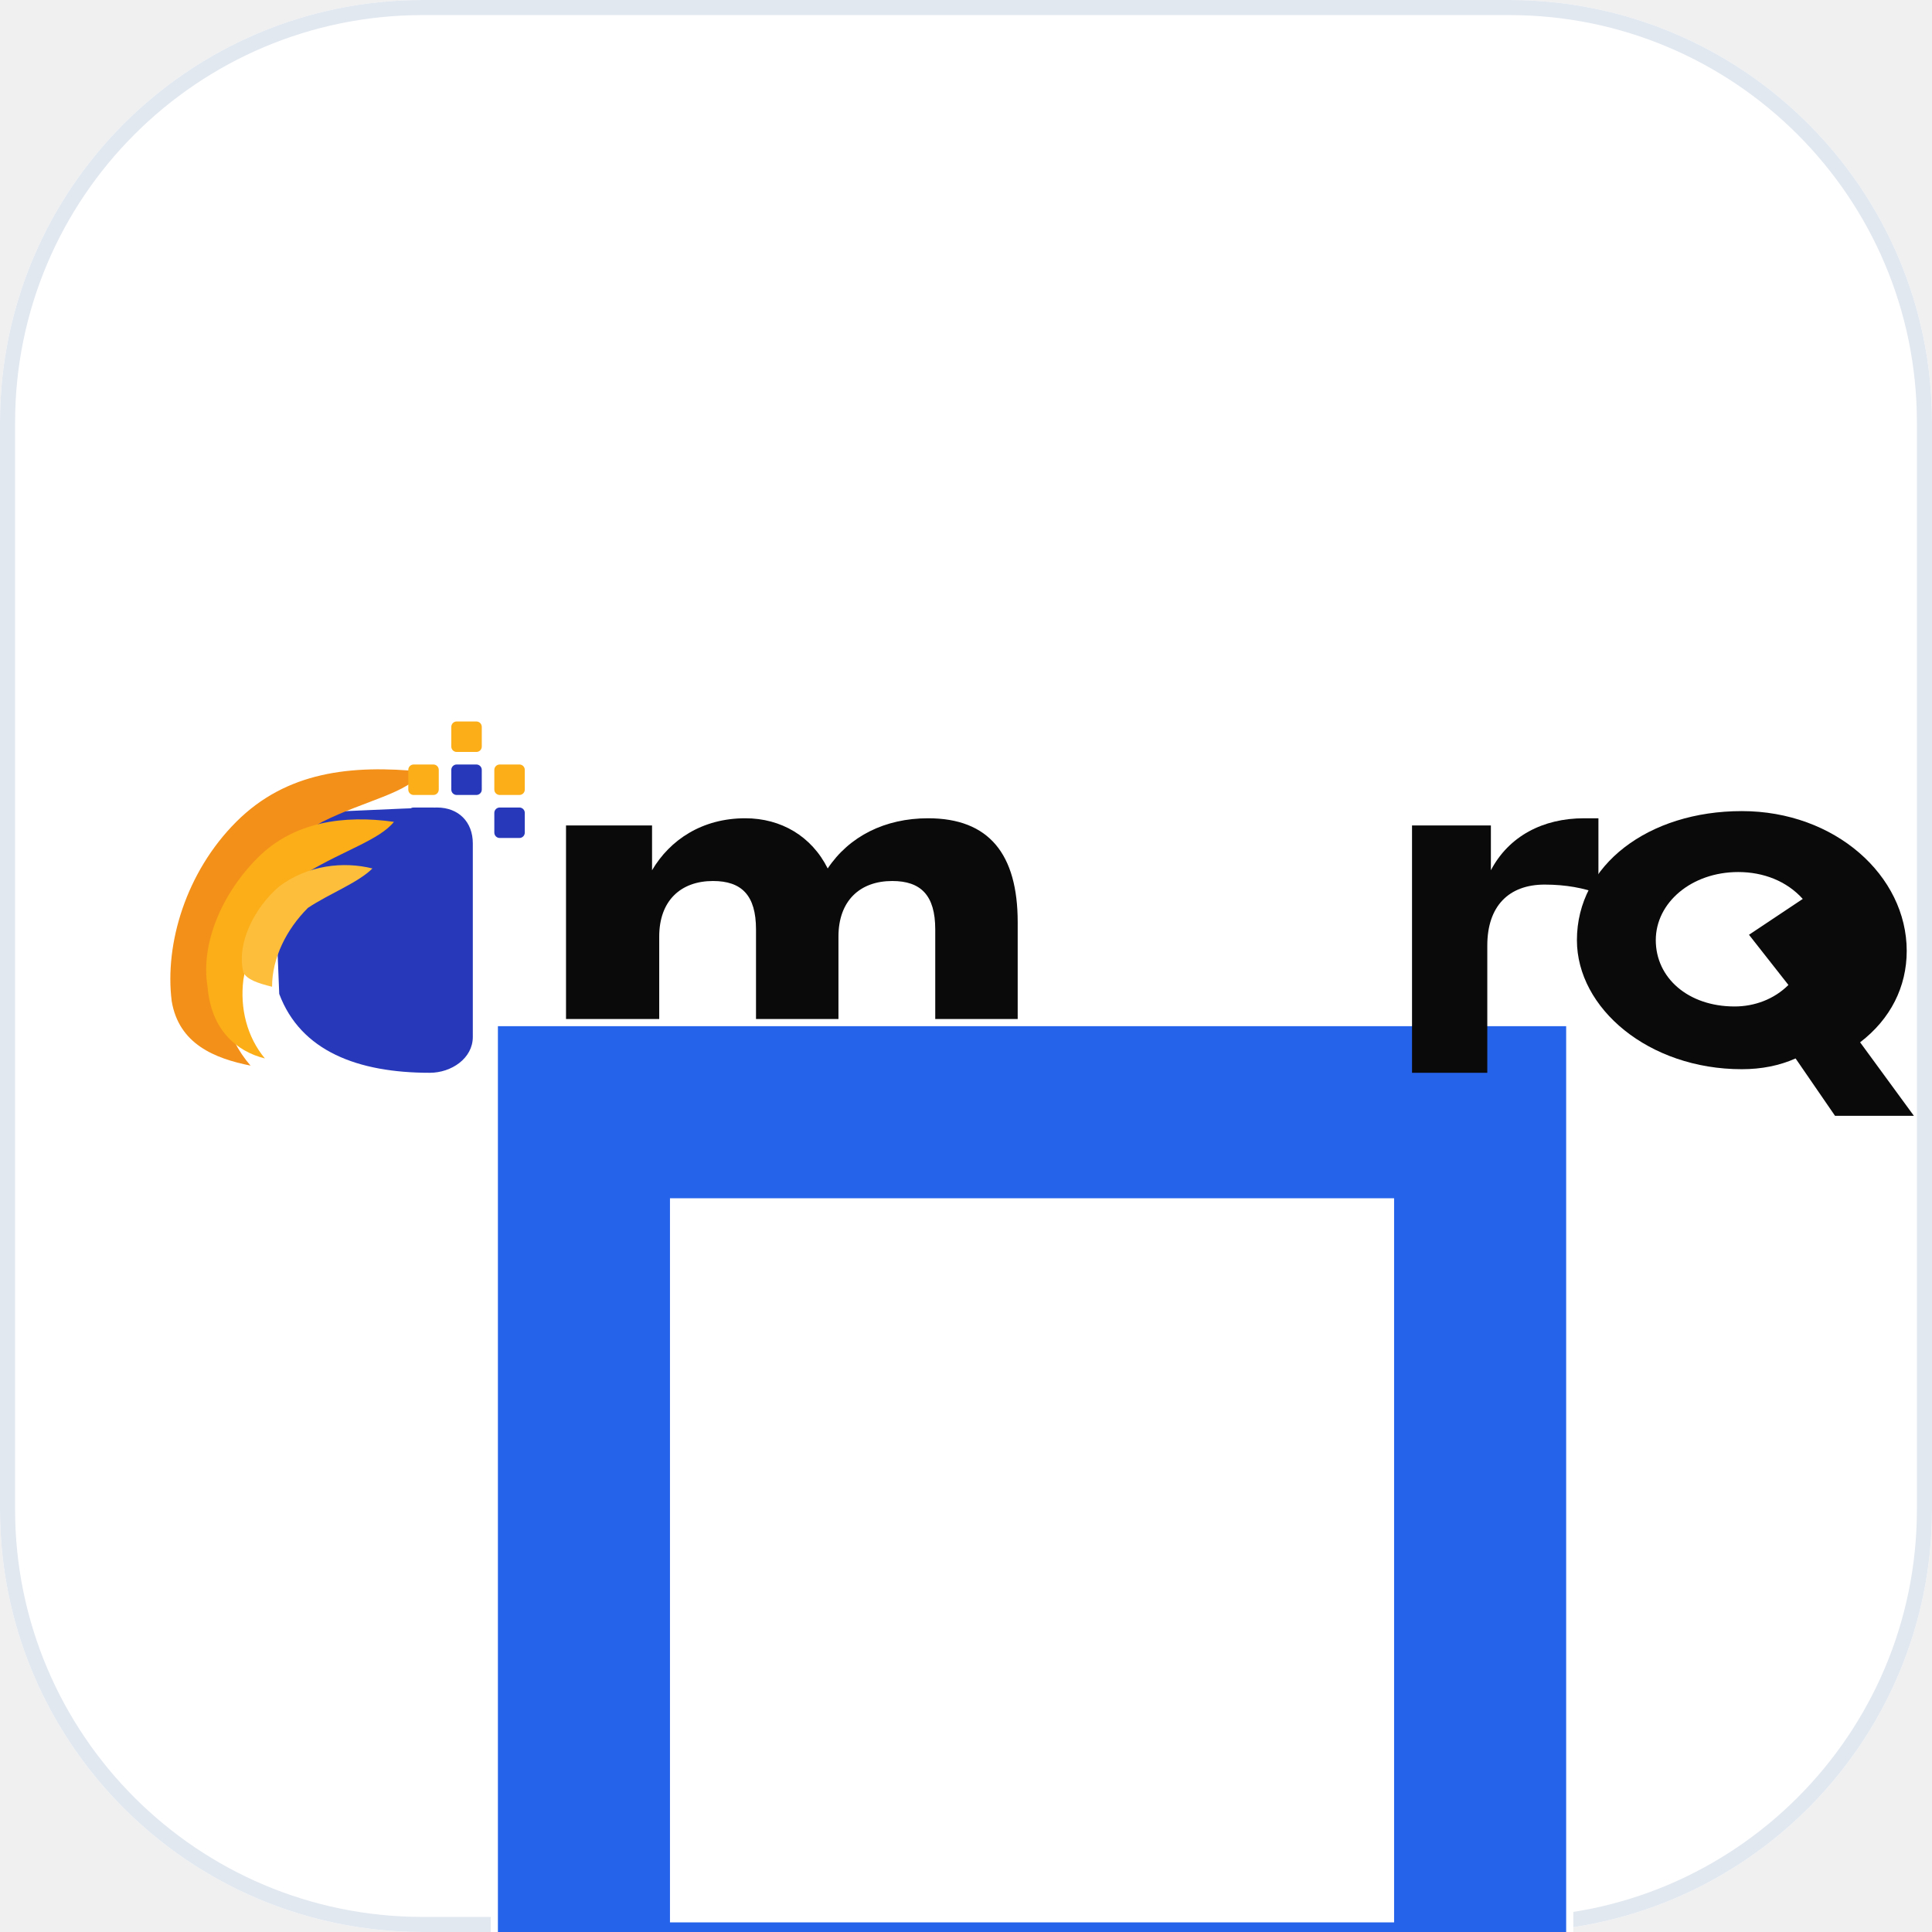
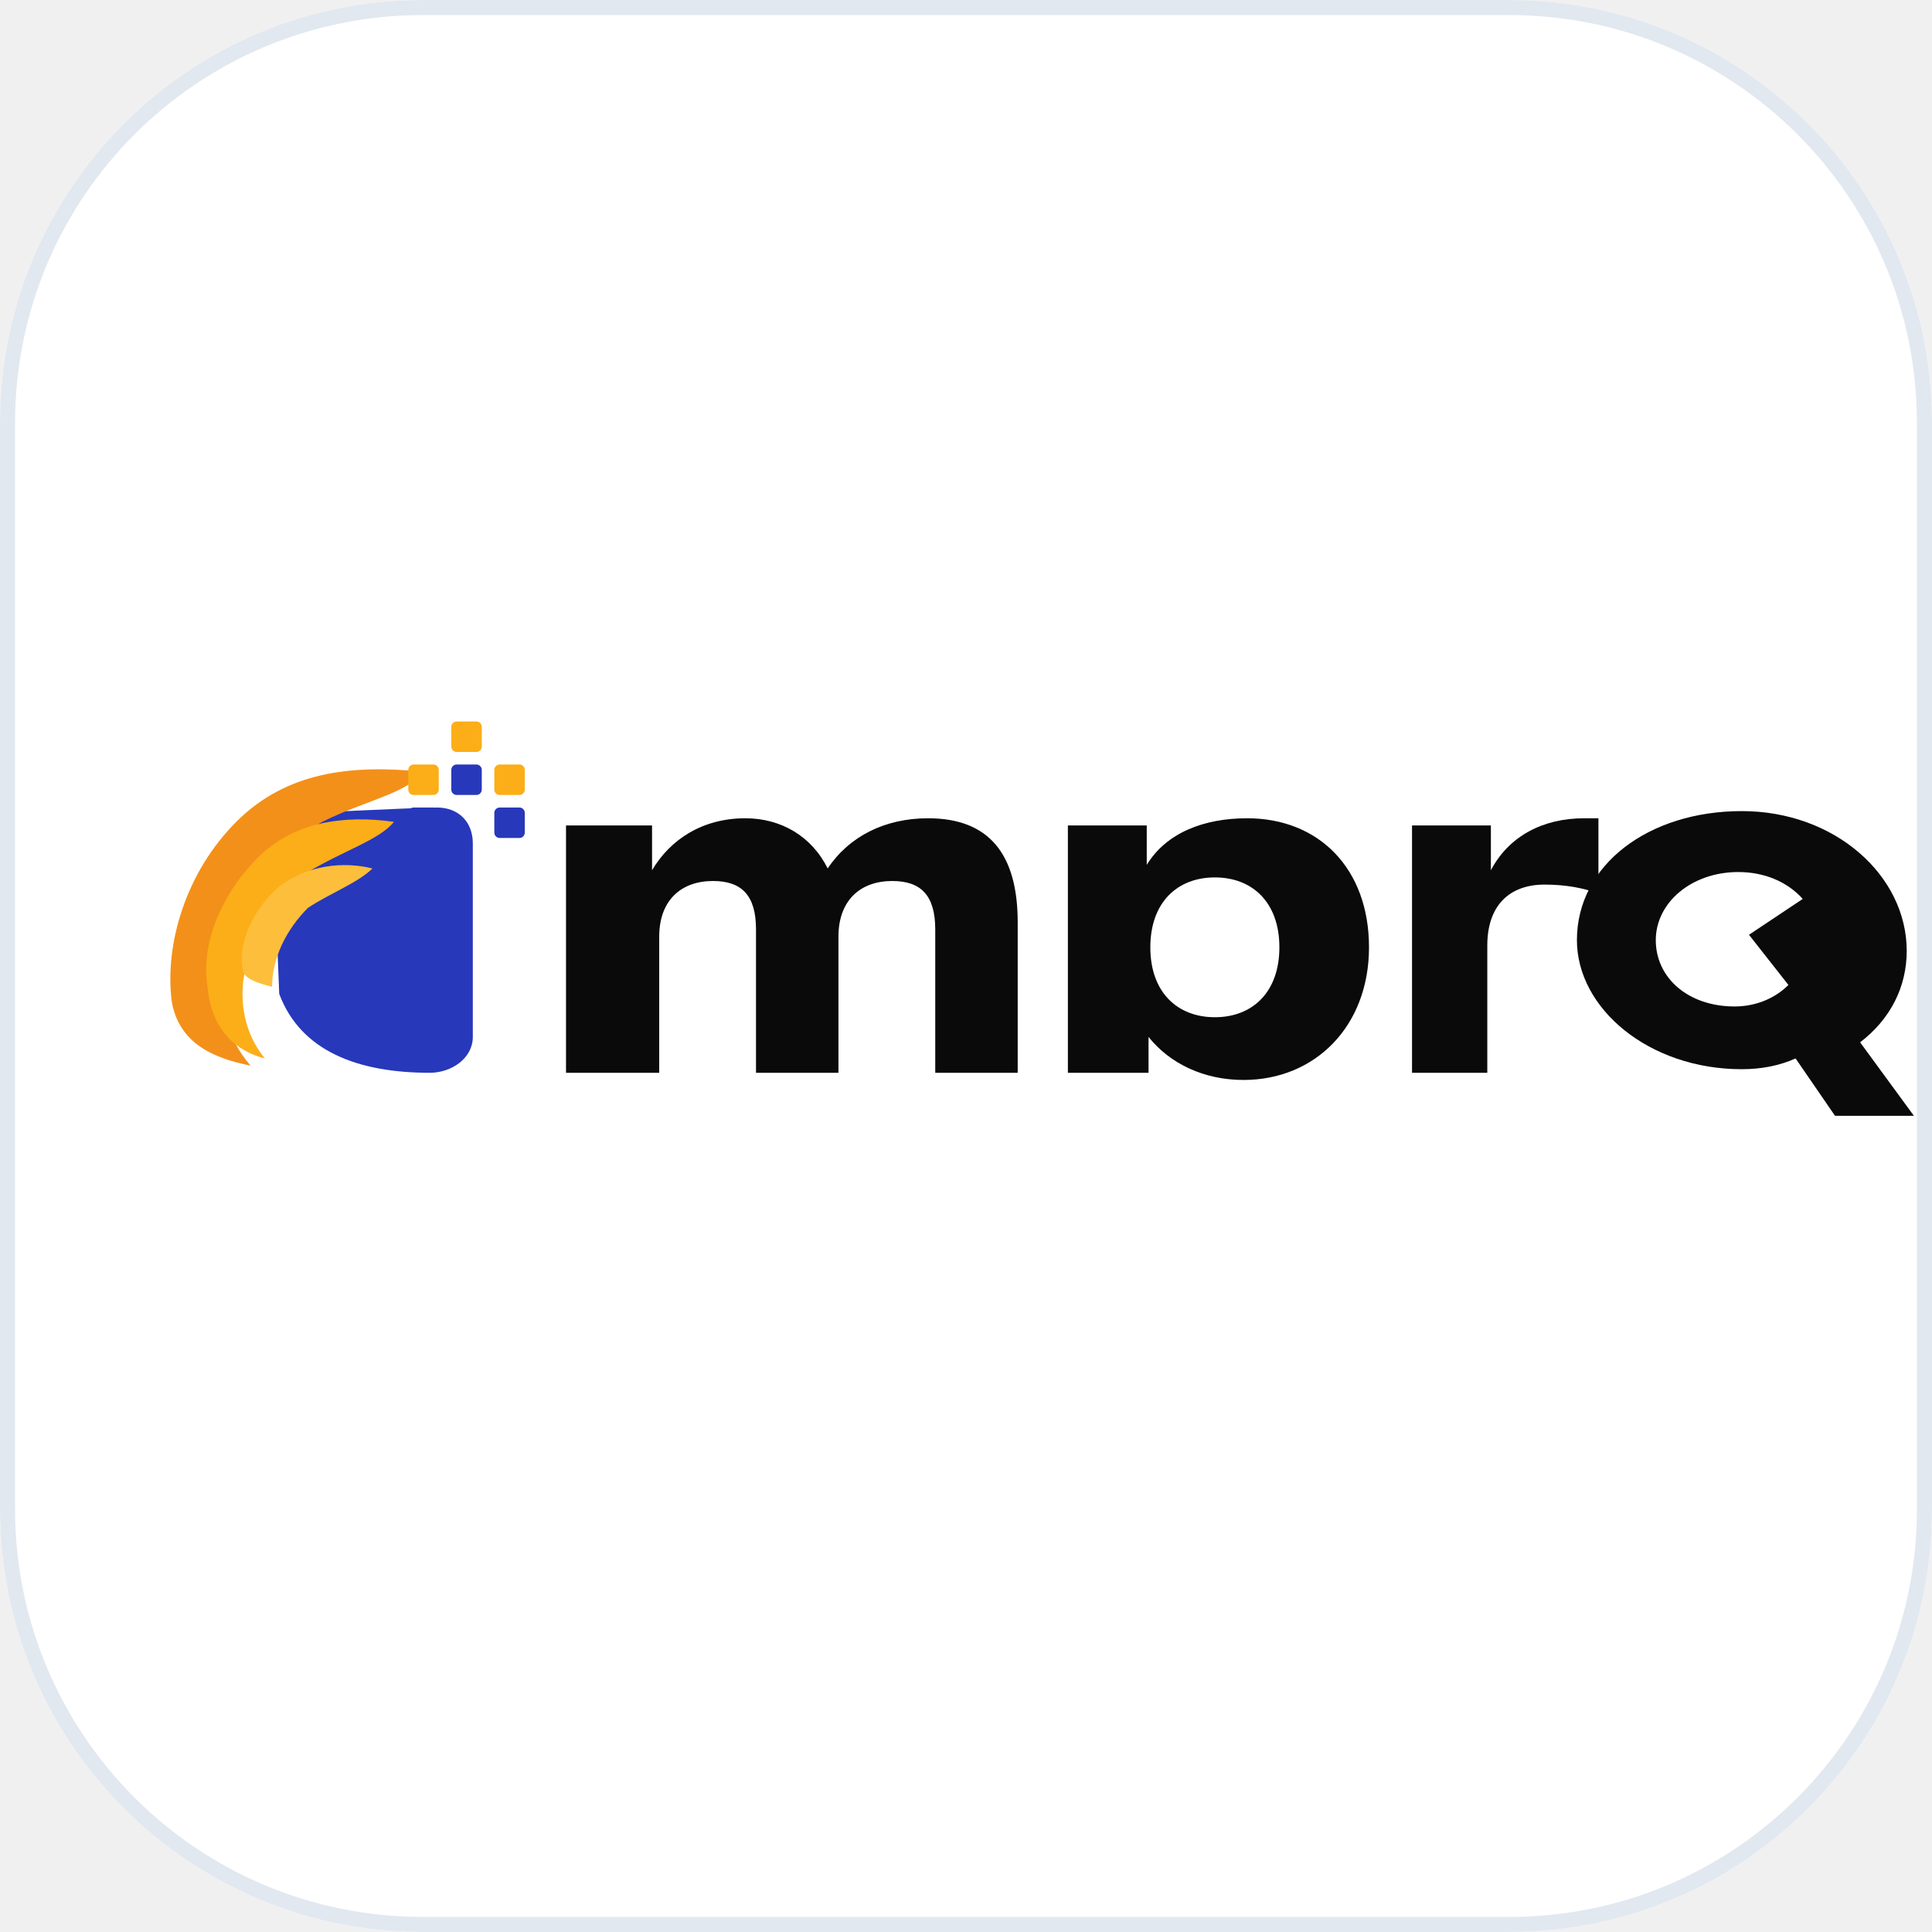
<svg xmlns="http://www.w3.org/2000/svg" viewBox="0 0 512 512" width="512" height="512">
  <defs>
    <filter id="softShadow" x="-10%" y="-10%" width="120%" height="120%">
      <feDropShadow dx="0" dy="8" stdDeviation="16" flood-color="#000000" flood-opacity="0.08" />
    </filter>
  </defs>
  <rect width="512" height="512" rx="112" fill="#FFFFFF" />
  <rect x="2" y="2" width="508" height="508" rx="110" fill="none" stroke="#E2E8F0" stroke-width="4" />
  <g transform="translate(36, 176) scale(0.95)">
    <g id="emblem">
      <path d="M38 42 C38 42, 78 40, 84 40 C90 40, 94 44, 94 50 L94 104 C94 110, 88 114, 82 114 C62 114, 46 108, 40 92 Z" fill="#2738BA" />
      <path d="M10 94 C8 78, 14 58, 28 44 C42 30, 60 28, 80 30 C76 36, 64 38, 52 44 C38 52, 28 66, 24 82 C22 92, 25 104, 32 112 C22 110, 12 106, 10 94 Z" fill="#F39019" />
      <path d="M20 90 C18 78, 24 64, 34 54 C44 44, 58 42, 72 44 C68 49, 58 52, 48 58 C38 65, 32 76, 30 88 C29 96, 31 104, 36 110 C28 108, 21 102, 20 90 Z" fill="#FBAE17" />
      <path d="M30 86 C28 78, 33 68, 40 62 C48 56, 58 55, 66 57 C62 61, 54 64, 48 68 C42 74, 38 82, 38 90 C34 89, 31 88, 30 86 Z" fill="#FDBE3B" />
      <rect x="76" y="28" width="8.5" height="8.5" rx="1.5" fill="#FBAE17" />
      <rect x="88" y="28" width="8.5" height="8.5" rx="1.5" fill="#2738BA" />
      <rect x="100" y="28" width="8.5" height="8.5" rx="1.5" fill="#FBAE17" />
      <rect x="88" y="16" width="8.5" height="8.5" rx="1.5" fill="#FBAE17" />
      <rect x="76" y="40" width="8.5" height="8.5" rx="1.5" fill="#2738BA" />
      <rect x="100" y="40" width="8.5" height="8.5" rx="1.5" fill="#2738BA" />
    </g>
    <g id="letters" fill="#0A0A0A">
      <path d="M120 45 L144 45 L144 57.5 C149 49, 158 43, 170 43 C180 43, 188.5 48, 193 57 C199 48, 209 43, 221 43 C238 43, 246 53, 246 72 L246 114 L223 114 L223 74 C223 64.5, 219 60.5, 211 60.5 C202 60.5, 196 66, 196 76 L196 114 L173 114 L173 74 C173 64.5, 169 60.5, 161 60.5 C152 60.5, 146 66, 146 76 L146 114 L120 114 Z" />
-       <path d="M 100 100 L 400 100 L 400 400 L 100 400 Z M 150 150 L 350 150 L 350 350 L 150 350 Z" fill="#2563eb" fill-rule="evenodd" stroke="#ffffff" stroke-width="2" />
+       <path fill-rule="evenodd" d="M260 45 L282 45 L282 56 C287.5 47, 298 43, 310 43 C330 43, 344 57, 344 79 C344 101, 329 116, 309 116 C298 116, 288.5 111.5, 282.5 104 L282.5 114 L260 114 Z M283 79 C283 91.5, 290.5 98.5, 301 98.5 C311.5 98.5, 319 91.5, 319 79 C319 66.5, 311.5 59.5, 301 59.5 C290.5 59.5, 283 66.5, 283 79 Z" />
      <path d="M356 45 L378 45 L378 57.5 C383 48, 392.5 43, 404 43 L408 43 L408 64 C404 62.5, 399 61.5, 393 61.5 C383 61.5, 377 67.5, 377 78.5 L377 114 L356 114 Z" />
      <path d="M448 41 C474 41, 494 59, 494 80 C494 90, 489.5 99, 481 105.5 L496 126 L474 126 L463 110 C458.5 112, 453.5 113, 448 113 C422 113, 402 96, 402 77 C402 56, 422 41, 448 41 Z M447 58 C434 58, 424 66.5, 424 77 C424 87.5, 433 95.5, 446 95.5 C451.5 95.5, 457 93.5, 461 89.5 L450 75.5 L465 65.5 C460.5 60.5, 454 58, 447 58 Z" />
    </g>
  </g>
</svg>
